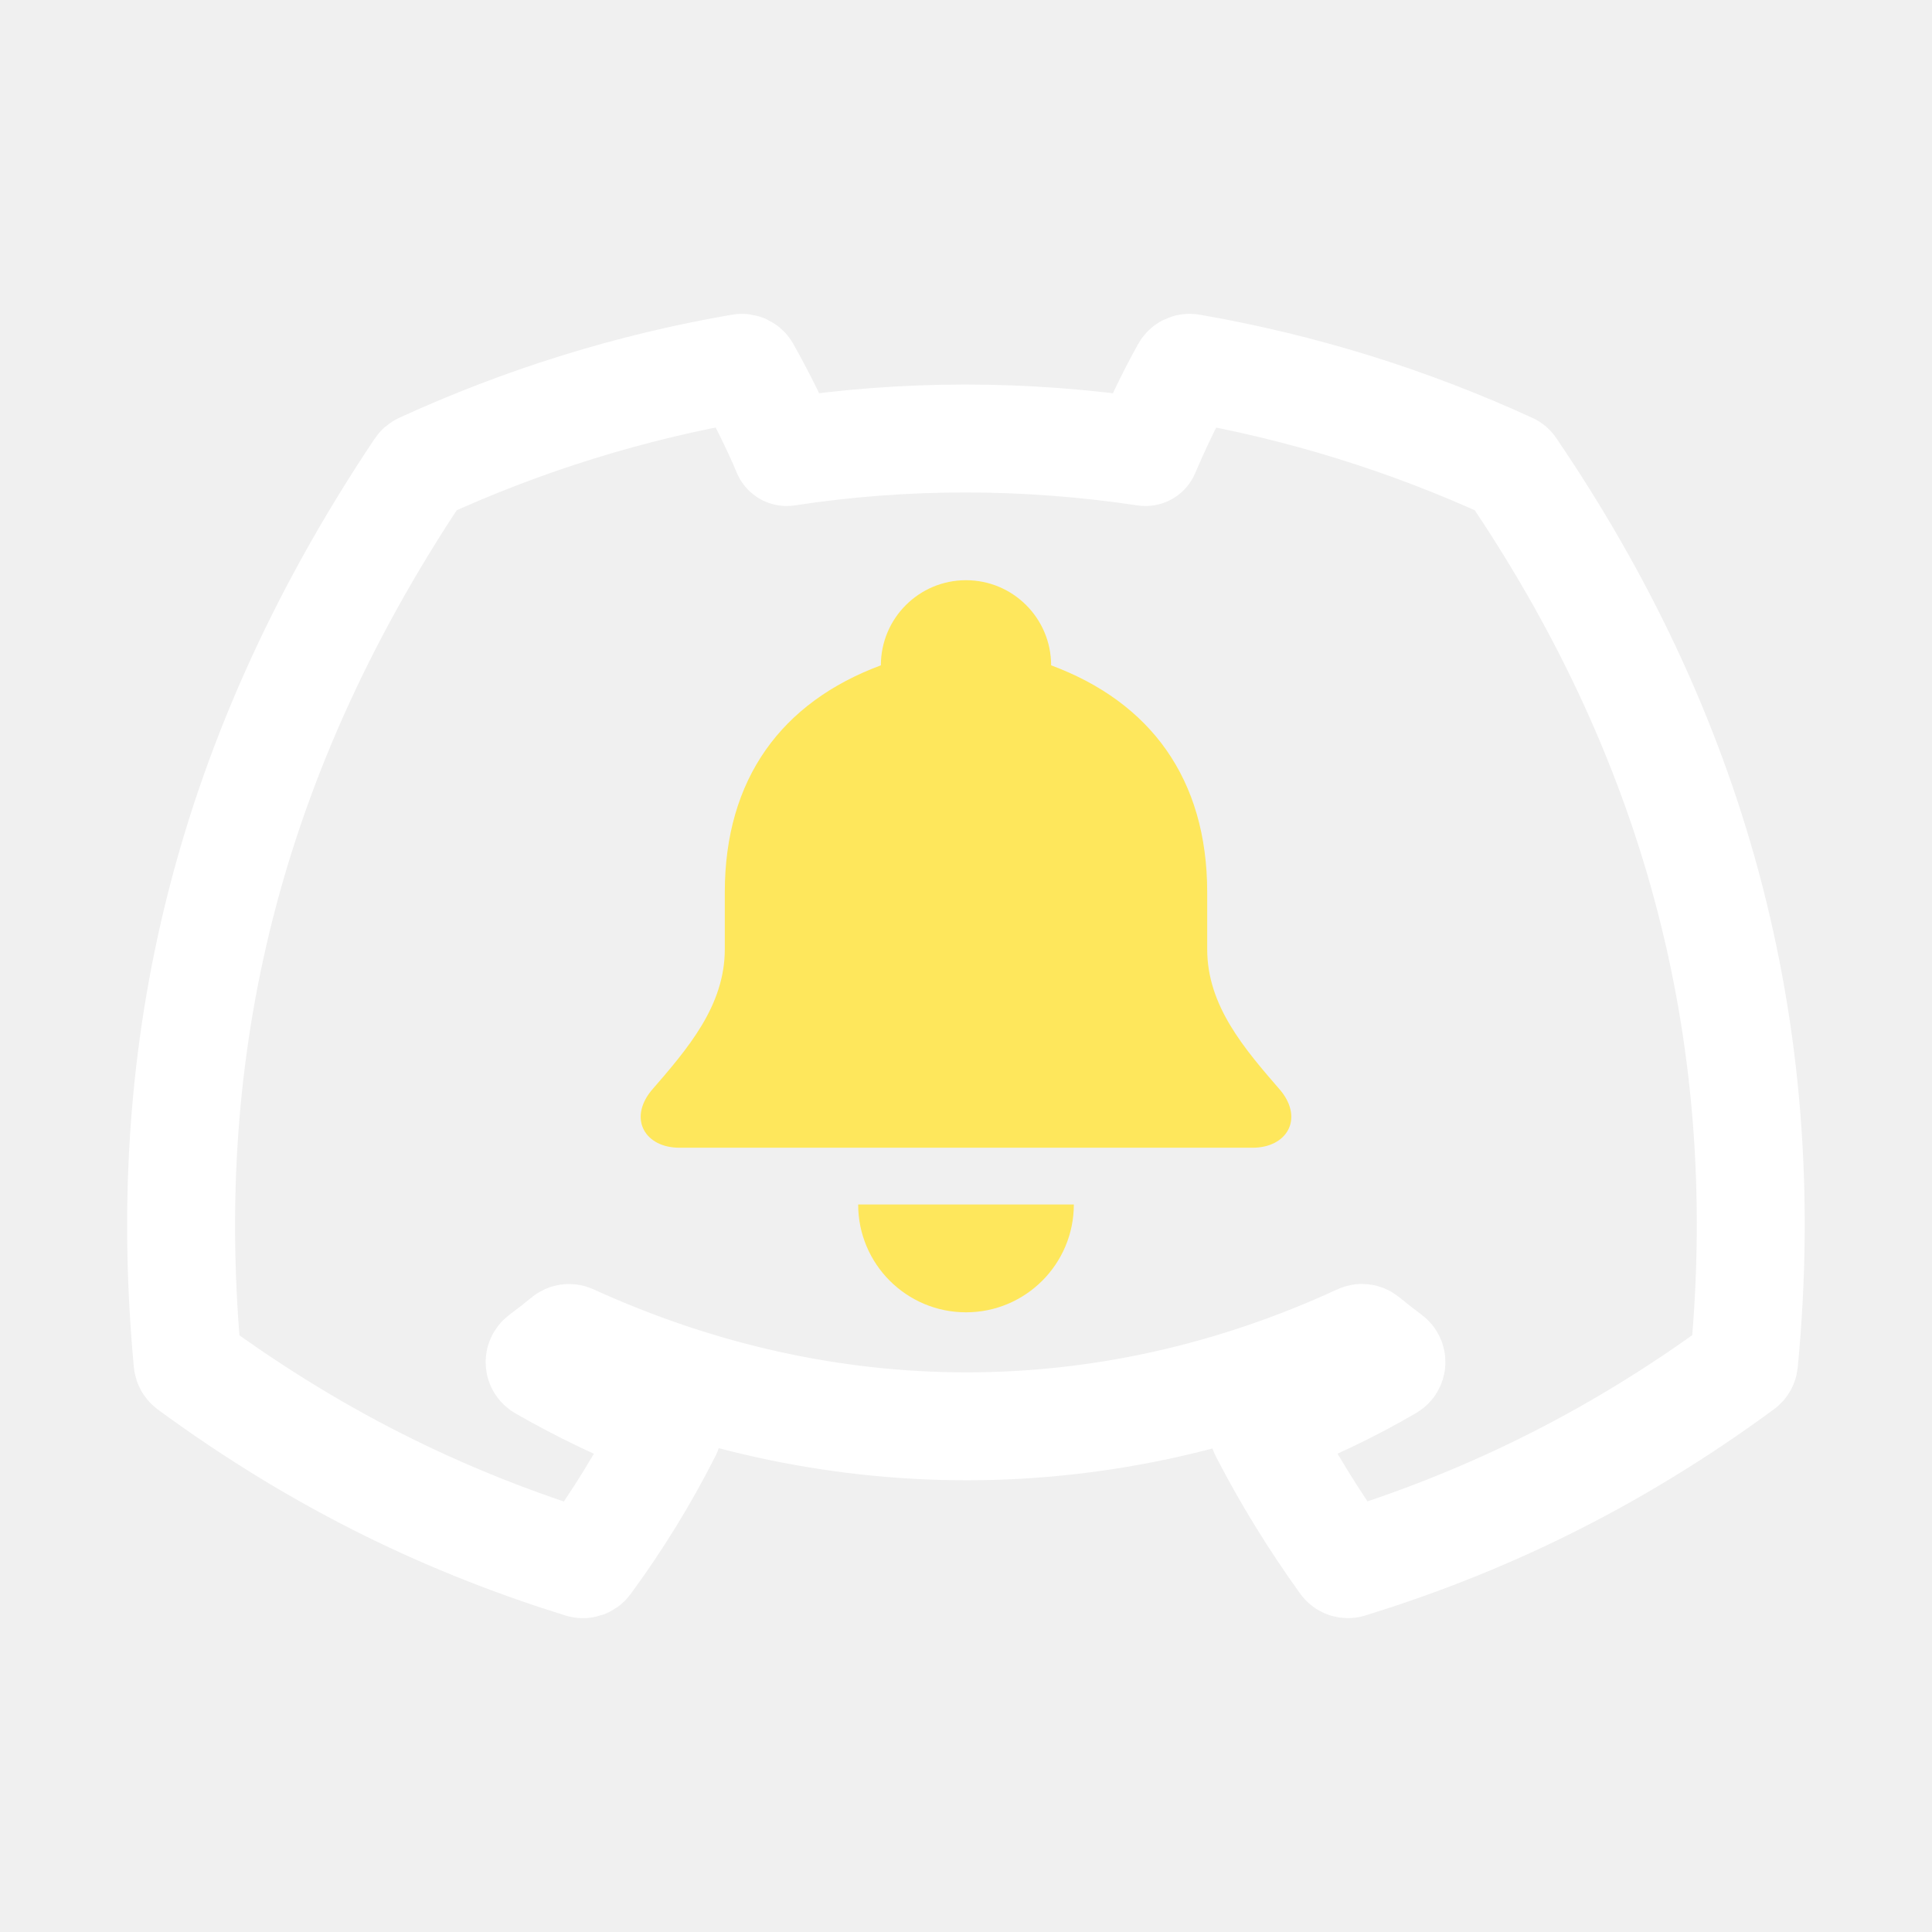
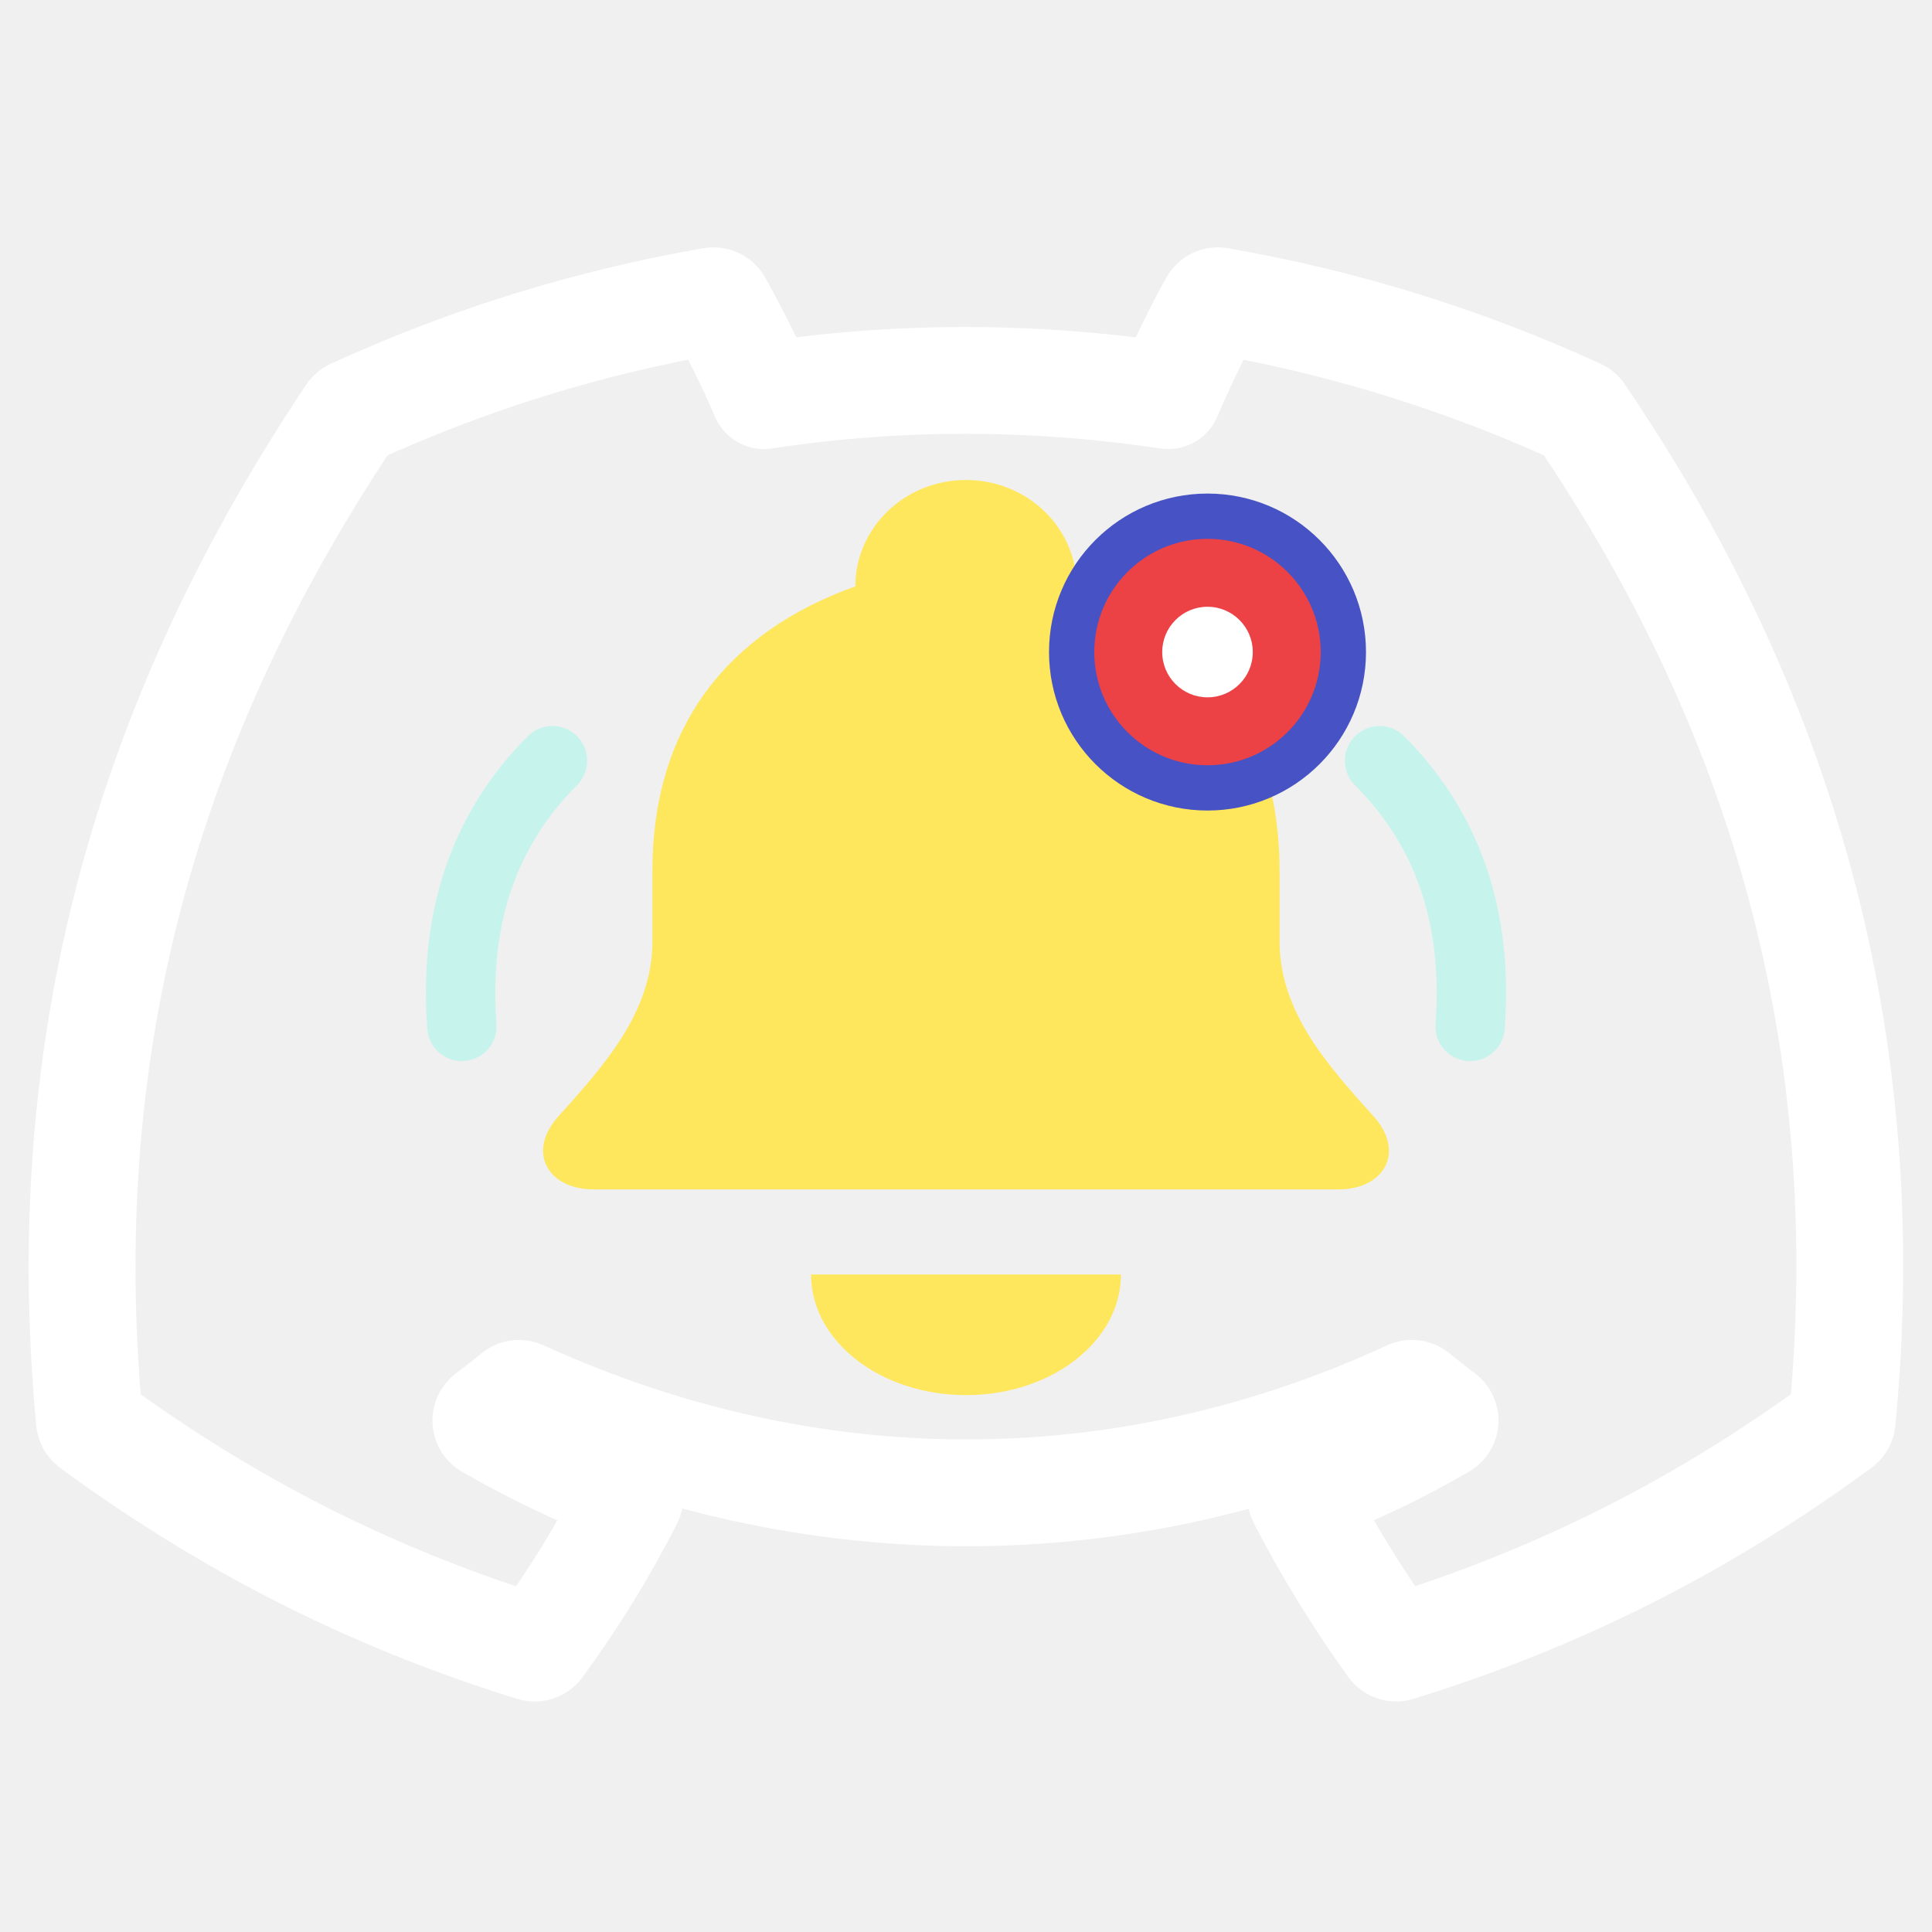
<svg xmlns="http://www.w3.org/2000/svg" width="512" height="512" viewBox="0 0 64 64" role="img">
  <defs>
    <mask id="face" maskUnits="userSpaceOnUse" x="-2" y="-2" width="28" height="28">
      <rect x="-2" y="-2" width="28" height="28" fill="white" />
      <rect x="4.6" y="9" width="14.8" height="7.6" fill="black" />
    </mask>
  </defs>
-   <path transform="translate(6 6) scale(2.16667)" mask="url(#face)" fill="none" stroke="#FFFFFF" stroke-width="1.65" stroke-linejoin="round" d="M20.317 4.37a19.791 19.791 0 00-4.885-1.515.074.074 0 00-.079.037c-.211.375-.445.865-.608 1.25-1.845-.276-3.68-.276-5.487 0-.164-.393-.406-.874-.618-1.25a.077.077 0 00-.079-.037 19.736 19.736 0 00-4.885 1.515.07.07 0 00-.032.028C.533 9.046-.319 13.58.099 18.058a.082.082 0 00.031.056c2.053 1.508 4.041 2.423 5.993 3.029a.078.078 0 00.084-.028c.462-.63.873-1.295 1.226-1.994a.076.076 0 00-.042-.106c-.653-.248-1.274-.549-1.872-.892a.077.077 0 01-.008-.128c.126-.094.252-.192.372-.291a.074.074 0 01.078-.011c3.928 1.793 8.18 1.793 12.061 0a.074.074 0 01.079.009c.12.099.246.198.373.292a.077.077 0 01-.007.128 12.299 12.299 0 01-1.873.891.077.077 0 00-.041.107c.36.698.772 1.363 1.225 1.993a.076.076 0 00.084.029c1.961-.607 3.95-1.522 6.002-3.029a.077.077 0 00.031-.055c.5-5.177-.838-9.674-3.549-13.66a.061.061 0 00-.031-.029zM8.02 15.331c-1.183 0-2.157-1.086-2.157-2.419 0-1.333.956-2.419 2.157-2.419 1.211 0 2.176 1.095 2.157 2.419 0 1.333-.956 2.419-2.157 2.419zm7.975 0c-1.183 0-2.157-1.086-2.157-2.419 0-1.333.955-2.419 2.157-2.419 1.211 0 2.176 1.095 2.157 2.419 0 1.333-.946 2.419-2.157 2.419Z" />
-   <g transform="translate(32 30.5) scale(0.94)" fill="#FEE75C" stroke-linejoin="round">
-     <path d="M-3-9a3 3 0 0 1 6 0c3.5 1.3 5.5 4 5.5 8v2c0 2 1.3 3.5 2.6 5 .8 1 .2 2-1 2h-20.2c-1.2 0-1.8-1-1-2 1.3-1.5 2.6-3 2.6-5v-2c0-4 2-6.7 5.5-8Z M-3.8 10h7.6a3.8 3.8 0 0 1-7.6 0Z" />
+   <path transform="translate(2.72 3) scale(2.44)" mask="url(#face)" fill="none" stroke="#FFFFFF" stroke-width="1.45" stroke-linejoin="round" d="M20.317 4.37a19.791 19.791 0 00-4.885-1.515.074.074 0 00-.079.037c-.211.375-.445.865-.608 1.25-1.845-.276-3.68-.276-5.487 0-.164-.393-.406-.874-.618-1.25a.077.077 0 00-.079-.037 19.736 19.736 0 00-4.885 1.515.07.07 0 00-.032.028C.533 9.046-.319 13.58.099 18.058a.082.082 0 00.031.056c2.053 1.508 4.041 2.423 5.993 3.029a.078.078 0 00.084-.028c.462-.63.873-1.295 1.226-1.994a.076.076 0 00-.042-.106c-.653-.248-1.274-.549-1.872-.892a.077.077 0 01-.008-.128c.126-.094.252-.192.372-.291a.074.074 0 01.078-.011c3.928 1.793 8.18 1.793 12.061 0a.074.074 0 01.079.009c.12.099.246.198.373.292a.077.077 0 01-.007.128 12.299 12.299 0 01-1.873.891.077.077 0 00-.041.107c.36.698.772 1.363 1.225 1.993a.076.076 0 00.084.029c1.961-.607 3.95-1.522 6.002-3.029a.077.077 0 00.031-.055c.5-5.177-.838-9.674-3.549-13.66a.061.061 0 00-.031-.029zM8.02 15.331c-1.183 0-2.157-1.086-2.157-2.419 0-1.333.956-2.419 2.157-2.419 1.211 0 2.176 1.095 2.157 2.419 0 1.333-.956 2.419-2.157 2.419zm7.975 0c-1.183 0-2.157-1.086-2.157-2.419 0-1.333.955-2.419 2.157-2.419 1.211 0 2.176 1.095 2.157 2.419 0 1.333-.946 2.419-2.157 2.419Z" />
+   <path d="M18.3 25.2 Q14.9 28.6 15.3 34 M45.7 25.2 Q49.1 28.6 48.7 34" fill="none" stroke="#C6F4ED" stroke-width="2.3" stroke-linecap="round" />
+   <g transform="translate(32 30) scale(1.222 1.175)" fill="#FEE75C" stroke-linejoin="round">
+     <path d="M-3-9a3 3 0 0 1 6 0c3.5 1.3 5.5 4 5.5 8v2c0 2 1.3 3.5 2.6 5 .8 1 .2 2-1 2h-20.2c-1.2 0-1.8-1-1-2 1.3-1.5 2.6-3 2.6-5v-2c0-4 2-6.7 5.5-8Z M-4.2 10.4h8.4a4.2 3.4 0 0 1-8.4 0Z" />
  </g>
+   <circle cx="40" cy="21.6" r="4.5" fill="#ED4245" stroke="#4752C4" stroke-width="1.5" />
+   <circle cx="40" cy="21.6" r="1.5" fill="#FFFFFF" />
</svg>
